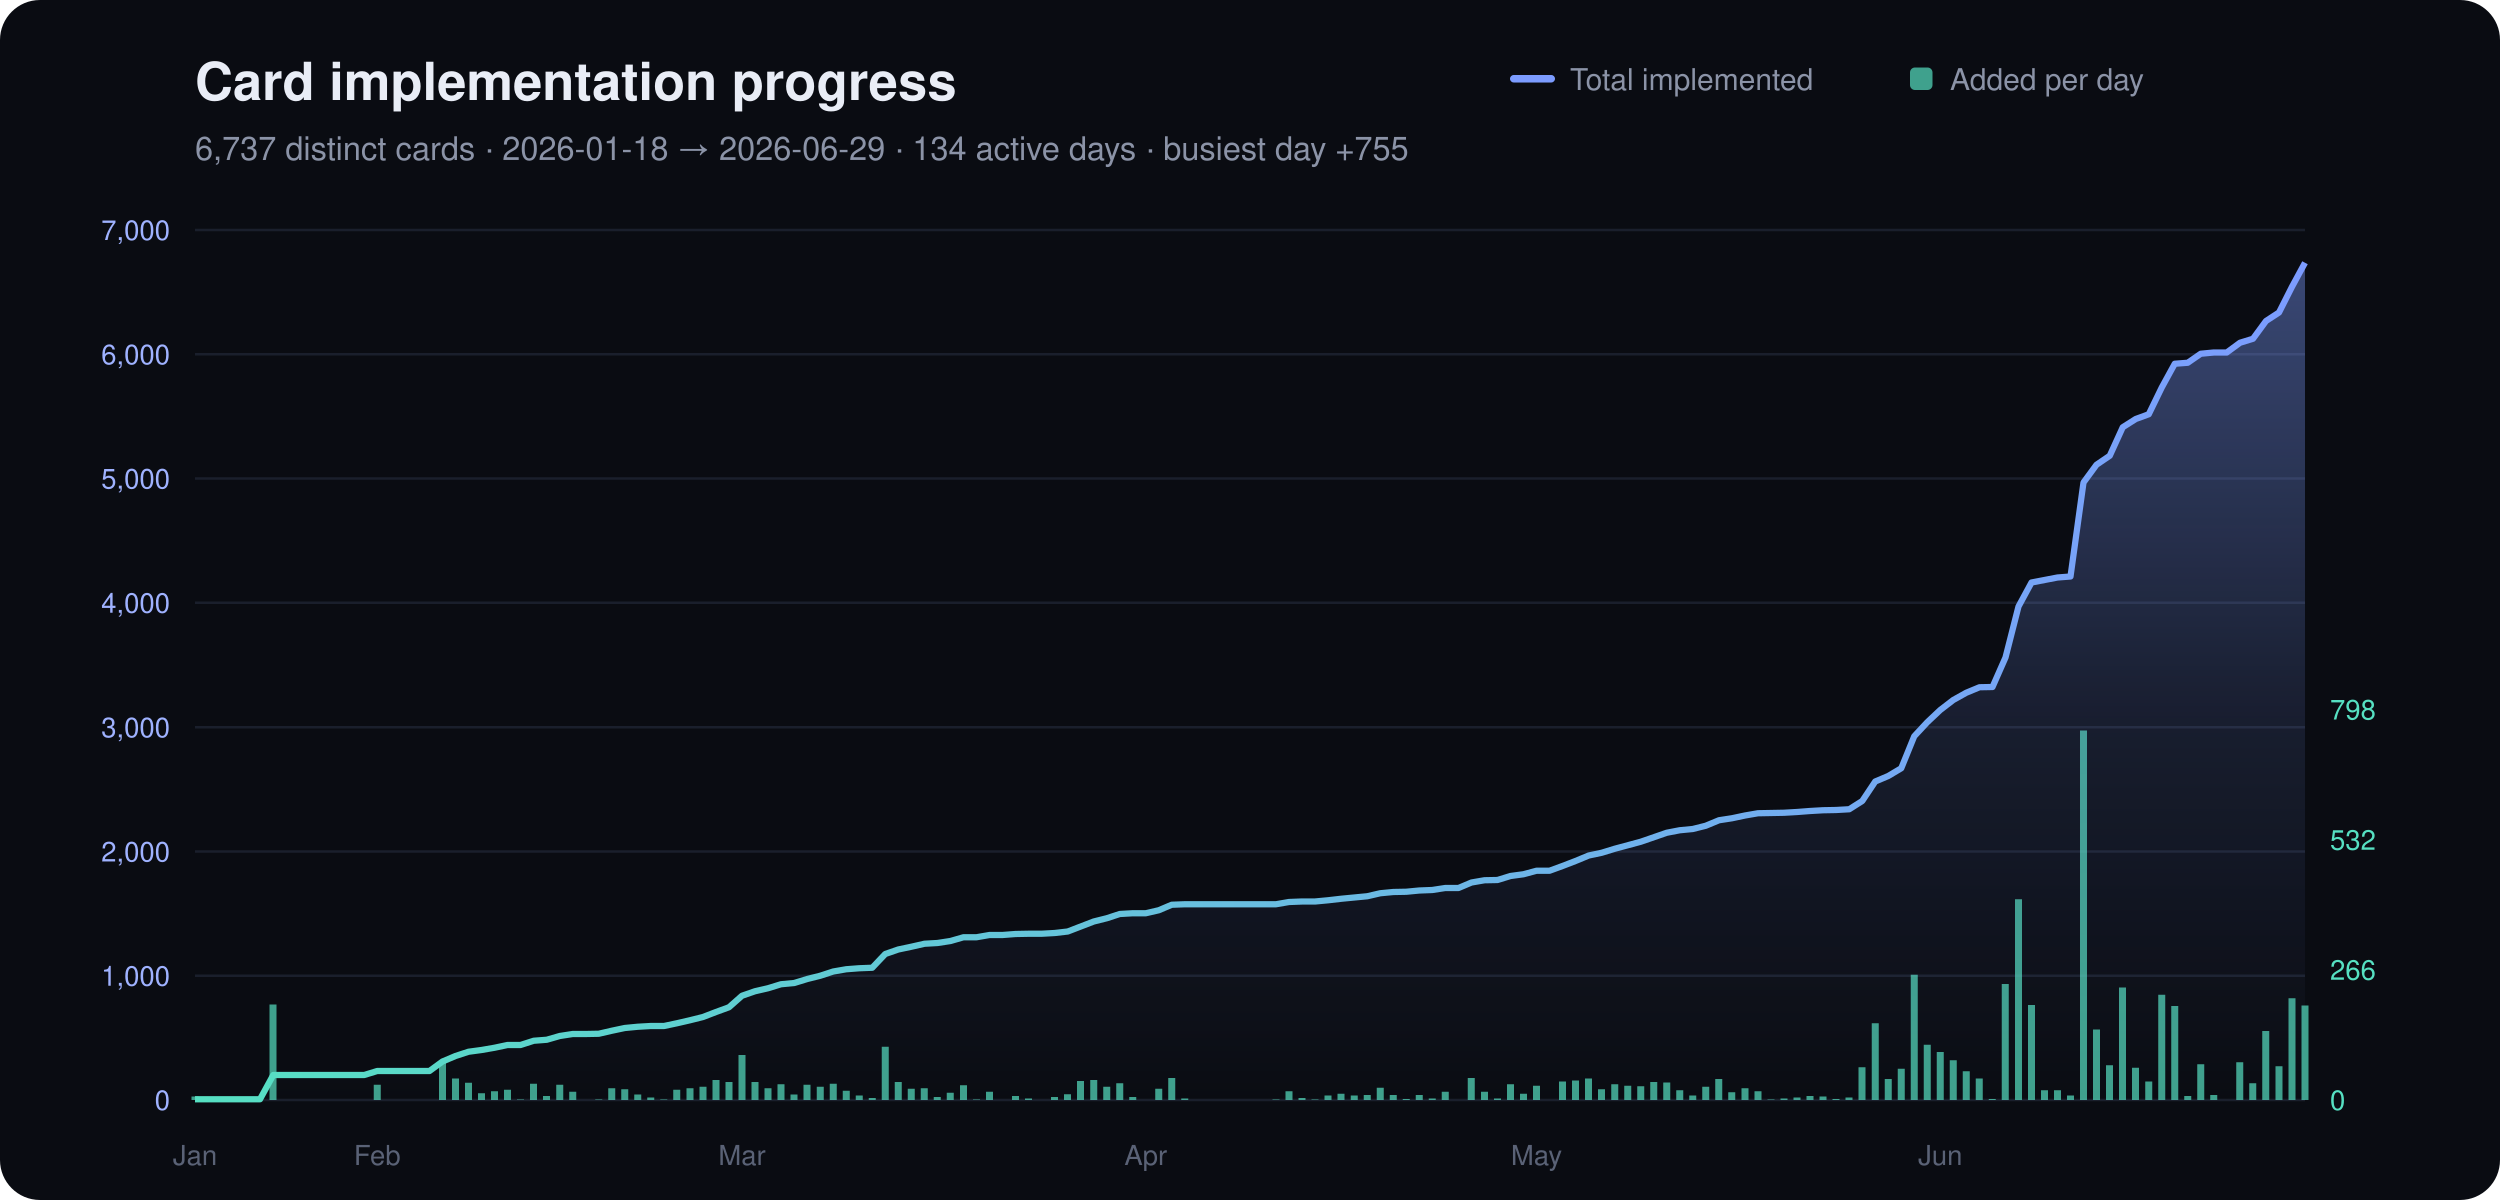
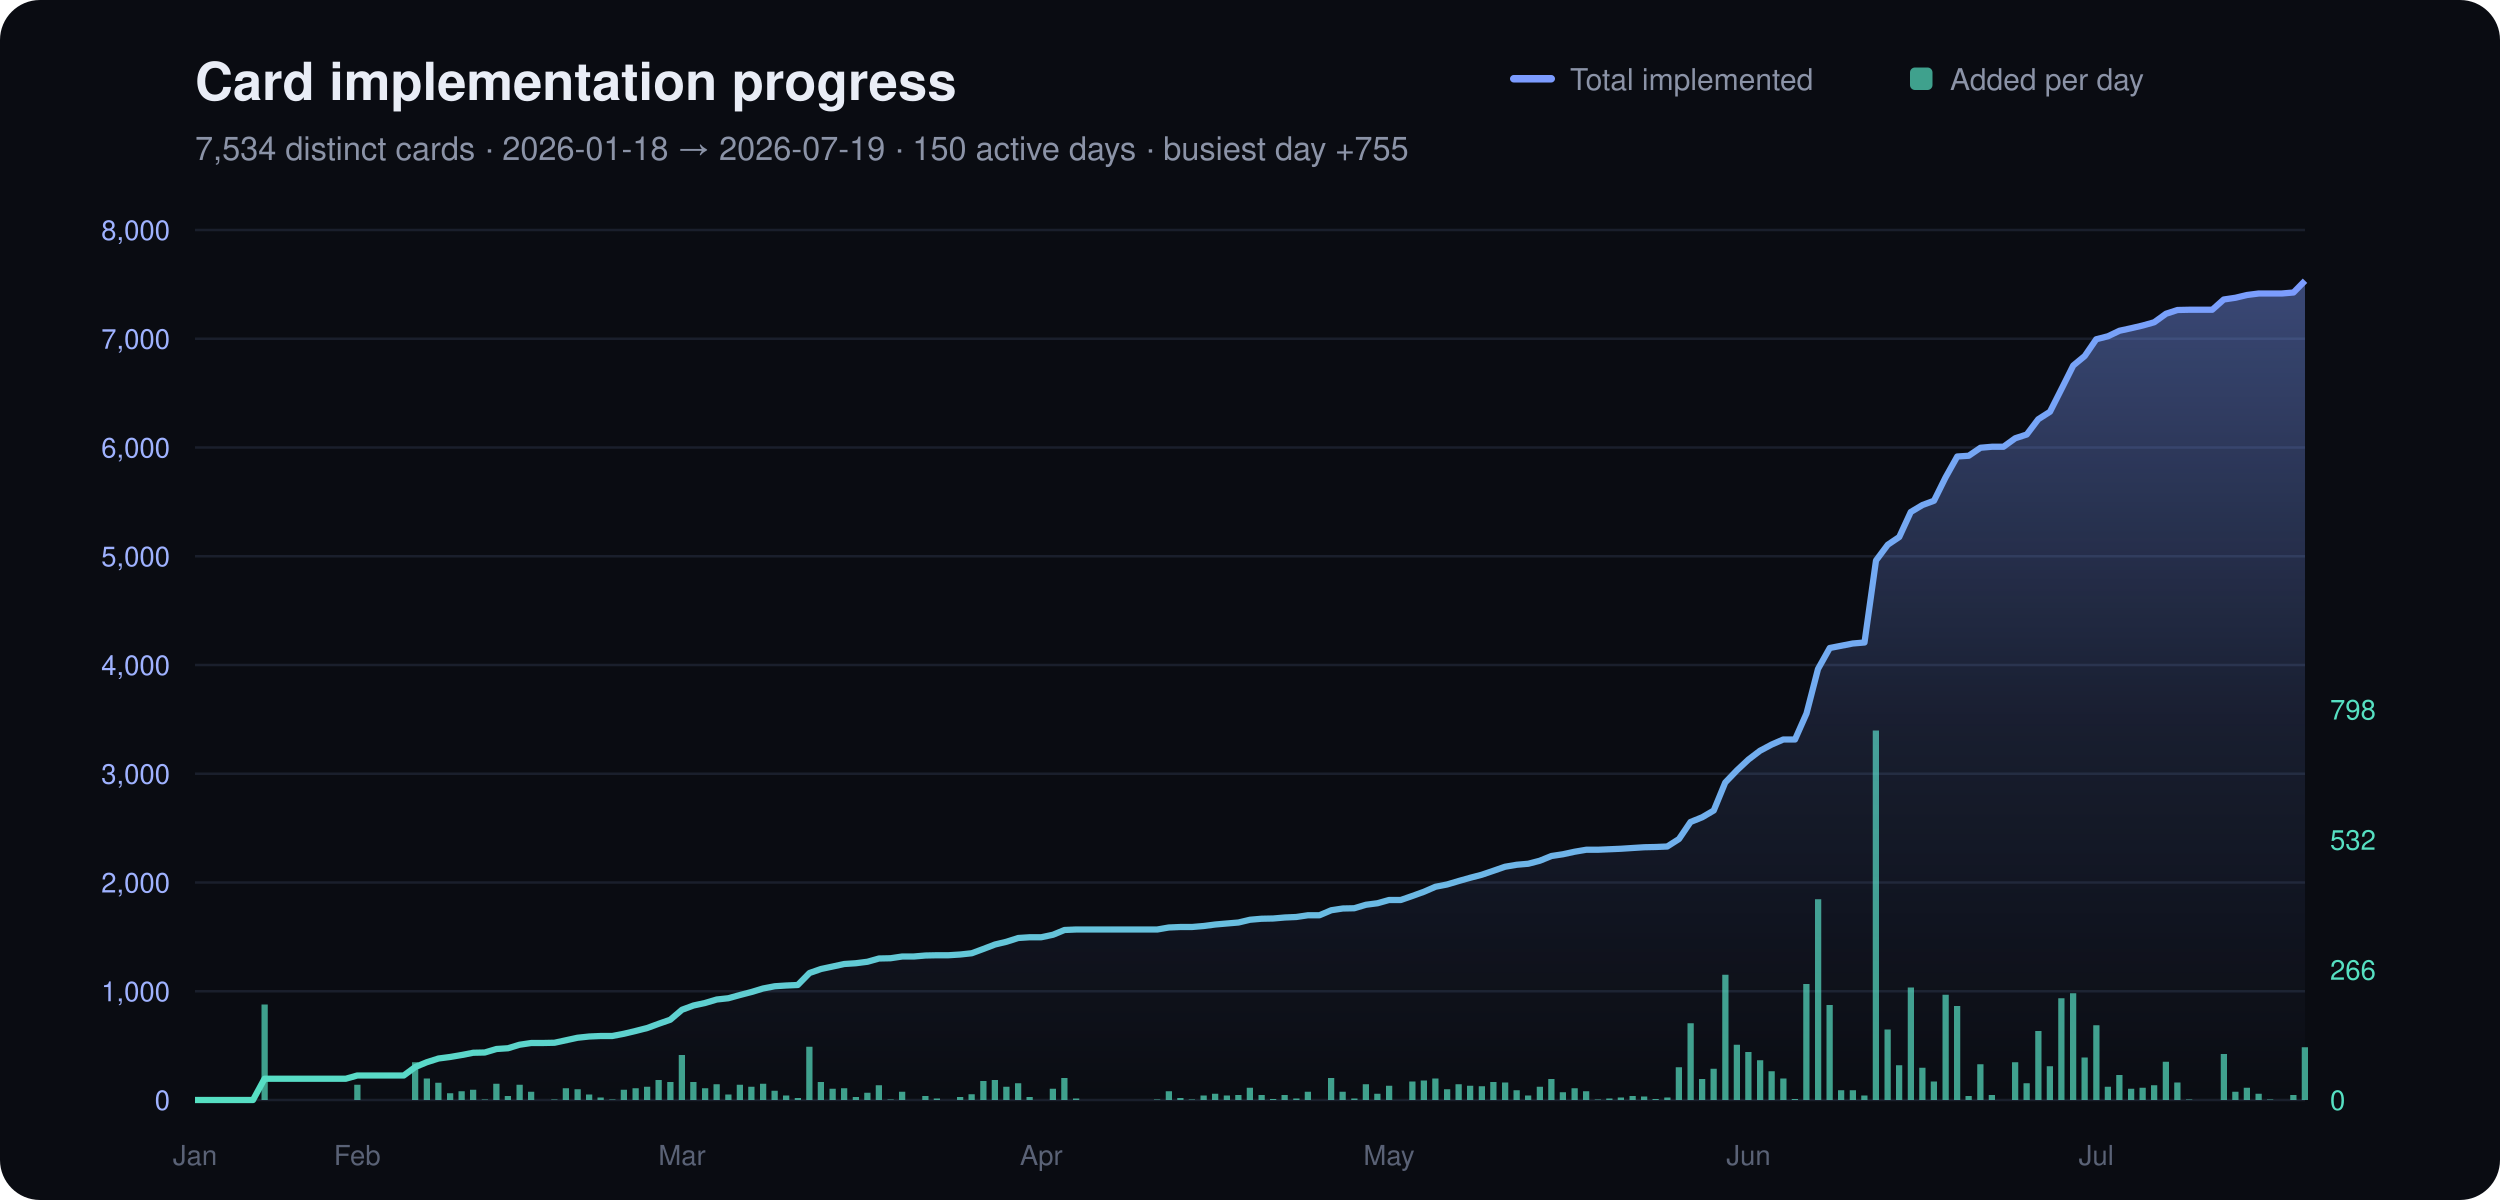
<svg xmlns="http://www.w3.org/2000/svg" viewBox="0 0 1000 480" font-family="-apple-system,Segoe UI,Helvetica,Arial,sans-serif">
  <defs>
    <linearGradient id="gA" x1="0" y1="0" x2="0" y2="1">
      <stop offset="0%" stop-color="#7c9cff" stop-opacity=".42" />
      <stop offset="55%" stop-color="#7c9cff" stop-opacity=".12" />
      <stop offset="100%" stop-color="#7c9cff" stop-opacity="0" />
    </linearGradient>
    <linearGradient id="gS" x1="0" y1="0" x2="1" y2="0">
      <stop offset="0%" stop-color="#56e0c2" />
      <stop offset="100%" stop-color="#7c9cff" />
    </linearGradient>
  </defs>
  <rect width="1000" height="480" rx="16" fill="#0a0c12" />
  <text x="78" y="40" fill="#e9edf6" font-size="21" font-weight="700">Card implementation progress</text>
-   <text x="78" y="64" fill="#8b93a7" font-size="13">6,737 distinct cards · 2026-01-18 → 2026-06-29 · 134 active days · busiest day +755</text>
+   <text x="78" y="64" fill="#8b93a7" font-size="13">7,534 distinct cards · 2026-01-18 → 2026-07-19 · 150 active days · busiest day +755</text>
  <rect x="604" y="30" width="18" height="3" rx="1.5" fill="#7c9cff" />
  <text x="628" y="36" fill="#8b93a7" font-size="12">Total implemented</text>
  <rect x="764" y="27" width="9" height="9" rx="2" fill="#56e0c2" opacity=".7" />
  <text x="780" y="36" fill="#8b93a7" font-size="12">Added per day</text>
  <line x1="78" y1="440.0" x2="922" y2="440.0" stroke="#1a1f2c" />
  <text x="68" y="444.0" fill="#9fb2ff" font-size="11" text-anchor="end">0</text>
-   <line x1="78" y1="390.3" x2="922" y2="390.3" stroke="#1a1f2c" />
-   <text x="68" y="394.3" fill="#9fb2ff" font-size="11" text-anchor="end">1,000</text>
-   <line x1="78" y1="340.6" x2="922" y2="340.6" stroke="#1a1f2c" />
-   <text x="68" y="344.6" fill="#9fb2ff" font-size="11" text-anchor="end">2,000</text>
-   <line x1="78" y1="290.9" x2="922" y2="290.9" stroke="#1a1f2c" />
-   <text x="68" y="294.9" fill="#9fb2ff" font-size="11" text-anchor="end">3,000</text>
-   <line x1="78" y1="241.1" x2="922" y2="241.1" stroke="#1a1f2c" />
-   <text x="68" y="245.1" fill="#9fb2ff" font-size="11" text-anchor="end">4,000</text>
-   <line x1="78" y1="191.4" x2="922" y2="191.4" stroke="#1a1f2c" />
-   <text x="68" y="195.4" fill="#9fb2ff" font-size="11" text-anchor="end">5,000</text>
-   <line x1="78" y1="141.7" x2="922" y2="141.7" stroke="#1a1f2c" />
-   <text x="68" y="145.7" fill="#9fb2ff" font-size="11" text-anchor="end">6,000</text>
+   <line x1="78" y1="396.5" x2="922" y2="396.5" stroke="#1a1f2c" />
+   <text x="68" y="400.5" fill="#9fb2ff" font-size="11" text-anchor="end">1,000</text>
+   <line x1="78" y1="353.0" x2="922" y2="353.0" stroke="#1a1f2c" />
+   <text x="68" y="357.0" fill="#9fb2ff" font-size="11" text-anchor="end">2,000</text>
+   <line x1="78" y1="309.5" x2="922" y2="309.5" stroke="#1a1f2c" />
+   <text x="68" y="313.5" fill="#9fb2ff" font-size="11" text-anchor="end">3,000</text>
+   <line x1="78" y1="266.0" x2="922" y2="266.0" stroke="#1a1f2c" />
+   <text x="68" y="270.0" fill="#9fb2ff" font-size="11" text-anchor="end">4,000</text>
+   <line x1="78" y1="222.5" x2="922" y2="222.5" stroke="#1a1f2c" />
+   <text x="68" y="226.5" fill="#9fb2ff" font-size="11" text-anchor="end">5,000</text>
+   <line x1="78" y1="179.0" x2="922" y2="179.0" stroke="#1a1f2c" />
+   <text x="68" y="183.0" fill="#9fb2ff" font-size="11" text-anchor="end">6,000</text>
+   <line x1="78" y1="135.5" x2="922" y2="135.5" stroke="#1a1f2c" />
+   <text x="68" y="139.5" fill="#9fb2ff" font-size="11" text-anchor="end">7,000</text>
  <line x1="78" y1="92.0" x2="922" y2="92.0" stroke="#1a1f2c" />
-   <text x="68" y="96.0" fill="#9fb2ff" font-size="11" text-anchor="end">7,000</text>
+   <text x="68" y="96.0" fill="#9fb2ff" font-size="11" text-anchor="end">8,000</text>
  <text x="932" y="444.0" fill="#56e0c2" font-size="11">0</text>
  <text x="932" y="391.9" fill="#56e0c2" font-size="11">266</text>
  <text x="932" y="339.9" fill="#56e0c2" font-size="11">532</text>
  <text x="932" y="287.8" fill="#56e0c2" font-size="11">798</text>
  <text x="78.0" y="466" fill="#5a6276" font-size="11" text-anchor="middle">Jan</text>
-   <text x="150.9" y="466" fill="#5a6276" font-size="11" text-anchor="middle">Feb</text>
-   <text x="296.8" y="466" fill="#5a6276" font-size="11" text-anchor="middle">Mar</text>
-   <text x="458.3" y="466" fill="#5a6276" font-size="11" text-anchor="middle">Apr</text>
-   <text x="614.6" y="466" fill="#5a6276" font-size="11" text-anchor="middle">May</text>
-   <text x="776.1" y="466" fill="#5a6276" font-size="11" text-anchor="middle">Jun</text>
-   <rect x="76.6" y="438.6" width="2.8" height="1.4" fill="#56e0c2" opacity=".7" />
-   <rect x="107.8" y="401.8" width="2.8" height="38.2" fill="#56e0c2" opacity=".7" />
-   <rect x="149.5" y="433.9" width="2.8" height="6.1" fill="#56e0c2" opacity=".7" />
-   <rect x="175.6" y="424.9" width="2.8" height="15.1" fill="#56e0c2" opacity=".7" />
-   <rect x="180.8" y="431.4" width="2.8" height="8.6" fill="#56e0c2" opacity=".7" />
-   <rect x="186.0" y="433.1" width="2.8" height="6.9" fill="#56e0c2" opacity=".7" />
-   <rect x="191.2" y="437.3" width="2.8" height="2.7" fill="#56e0c2" opacity=".7" />
-   <rect x="196.4" y="436.5" width="2.8" height="3.5" fill="#56e0c2" opacity=".7" />
-   <rect x="201.6" y="435.9" width="2.8" height="4.1" fill="#56e0c2" opacity=".7" />
-   <rect x="206.8" y="439.8" width="2.8" height="0.2" fill="#56e0c2" opacity=".7" />
-   <rect x="212.0" y="433.5" width="2.8" height="6.5" fill="#56e0c2" opacity=".7" />
-   <rect x="217.2" y="438.4" width="2.8" height="1.6" fill="#56e0c2" opacity=".7" />
-   <rect x="222.5" y="433.9" width="2.8" height="6.1" fill="#56e0c2" opacity=".7" />
-   <rect x="227.7" y="436.7" width="2.8" height="3.3" fill="#56e0c2" opacity=".7" />
-   <rect x="238.1" y="439.8" width="2.8" height="0.2" fill="#56e0c2" opacity=".7" />
-   <rect x="243.3" y="435.3" width="2.8" height="4.7" fill="#56e0c2" opacity=".7" />
-   <rect x="248.5" y="435.7" width="2.8" height="4.3" fill="#56e0c2" opacity=".7" />
-   <rect x="253.7" y="437.8" width="2.8" height="2.2" fill="#56e0c2" opacity=".7" />
-   <rect x="258.9" y="439.0" width="2.8" height="1.0" fill="#56e0c2" opacity=".7" />
-   <rect x="264.1" y="439.8" width="2.8" height="0.2" fill="#56e0c2" opacity=".7" />
-   <rect x="269.3" y="435.9" width="2.8" height="4.1" fill="#56e0c2" opacity=".7" />
-   <rect x="274.6" y="435.3" width="2.8" height="4.7" fill="#56e0c2" opacity=".7" />
-   <rect x="279.8" y="434.7" width="2.8" height="5.3" fill="#56e0c2" opacity=".7" />
-   <rect x="285.0" y="432.0" width="2.8" height="8.0" fill="#56e0c2" opacity=".7" />
-   <rect x="290.2" y="432.8" width="2.8" height="7.2" fill="#56e0c2" opacity=".7" />
-   <rect x="295.4" y="422.0" width="2.8" height="18.0" fill="#56e0c2" opacity=".7" />
-   <rect x="300.6" y="432.8" width="2.8" height="7.2" fill="#56e0c2" opacity=".7" />
-   <rect x="305.8" y="435.3" width="2.8" height="4.7" fill="#56e0c2" opacity=".7" />
-   <rect x="311.0" y="433.7" width="2.8" height="6.3" fill="#56e0c2" opacity=".7" />
-   <rect x="316.2" y="437.8" width="2.8" height="2.2" fill="#56e0c2" opacity=".7" />
-   <rect x="321.4" y="433.9" width="2.8" height="6.1" fill="#56e0c2" opacity=".7" />
-   <rect x="326.7" y="434.7" width="2.8" height="5.3" fill="#56e0c2" opacity=".7" />
-   <rect x="331.9" y="433.5" width="2.8" height="6.5" fill="#56e0c2" opacity=".7" />
-   <rect x="337.1" y="436.3" width="2.8" height="3.7" fill="#56e0c2" opacity=".7" />
-   <rect x="342.3" y="438.2" width="2.8" height="1.8" fill="#56e0c2" opacity=".7" />
-   <rect x="347.5" y="439.2" width="2.8" height="0.8" fill="#56e0c2" opacity=".7" />
-   <rect x="352.7" y="418.7" width="2.8" height="21.3" fill="#56e0c2" opacity=".7" />
-   <rect x="357.9" y="432.8" width="2.8" height="7.2" fill="#56e0c2" opacity=".7" />
-   <rect x="363.1" y="435.5" width="2.8" height="4.5" fill="#56e0c2" opacity=".7" />
-   <rect x="368.3" y="435.3" width="2.8" height="4.7" fill="#56e0c2" opacity=".7" />
-   <rect x="373.5" y="438.8" width="2.8" height="1.2" fill="#56e0c2" opacity=".7" />
-   <rect x="378.7" y="437.1" width="2.8" height="2.9" fill="#56e0c2" opacity=".7" />
-   <rect x="384.0" y="434.1" width="2.8" height="5.9" fill="#56e0c2" opacity=".7" />
-   <rect x="389.2" y="439.8" width="2.8" height="0.2" fill="#56e0c2" opacity=".7" />
-   <rect x="394.4" y="436.7" width="2.8" height="3.3" fill="#56e0c2" opacity=".7" />
-   <rect x="404.8" y="438.4" width="2.8" height="1.6" fill="#56e0c2" opacity=".7" />
-   <rect x="410.0" y="439.4" width="2.8" height="0.6" fill="#56e0c2" opacity=".7" />
-   <rect x="420.4" y="438.8" width="2.8" height="1.2" fill="#56e0c2" opacity=".7" />
-   <rect x="425.6" y="437.7" width="2.8" height="2.3" fill="#56e0c2" opacity=".7" />
-   <rect x="430.8" y="432.4" width="2.8" height="7.6" fill="#56e0c2" opacity=".7" />
-   <rect x="436.1" y="432.0" width="2.8" height="8.0" fill="#56e0c2" opacity=".7" />
-   <rect x="441.3" y="434.7" width="2.8" height="5.3" fill="#56e0c2" opacity=".7" />
-   <rect x="446.5" y="433.3" width="2.8" height="6.7" fill="#56e0c2" opacity=".7" />
-   <rect x="451.7" y="438.8" width="2.8" height="1.2" fill="#56e0c2" opacity=".7" />
-   <rect x="462.1" y="435.5" width="2.8" height="4.5" fill="#56e0c2" opacity=".7" />
-   <rect x="467.3" y="431.2" width="2.8" height="8.8" fill="#56e0c2" opacity=".7" />
-   <rect x="472.5" y="439.4" width="2.8" height="0.6" fill="#56e0c2" opacity=".7" />
-   <rect x="509.0" y="439.8" width="2.8" height="0.2" fill="#56e0c2" opacity=".7" />
-   <rect x="514.2" y="436.5" width="2.8" height="3.5" fill="#56e0c2" opacity=".7" />
-   <rect x="519.4" y="439.2" width="2.8" height="0.8" fill="#56e0c2" opacity=".7" />
-   <rect x="524.6" y="439.8" width="2.8" height="0.2" fill="#56e0c2" opacity=".7" />
-   <rect x="529.8" y="438.2" width="2.8" height="1.8" fill="#56e0c2" opacity=".7" />
-   <rect x="535.0" y="437.5" width="2.8" height="2.5" fill="#56e0c2" opacity=".7" />
-   <rect x="540.3" y="438.2" width="2.8" height="1.8" fill="#56e0c2" opacity=".7" />
-   <rect x="545.5" y="438.0" width="2.8" height="2.0" fill="#56e0c2" opacity=".7" />
-   <rect x="550.7" y="435.1" width="2.8" height="4.9" fill="#56e0c2" opacity=".7" />
-   <rect x="555.9" y="438.0" width="2.8" height="2.0" fill="#56e0c2" opacity=".7" />
-   <rect x="561.1" y="439.6" width="2.8" height="0.4" fill="#56e0c2" opacity=".7" />
-   <rect x="566.3" y="438.0" width="2.8" height="2.0" fill="#56e0c2" opacity=".7" />
-   <rect x="571.5" y="439.4" width="2.8" height="0.6" fill="#56e0c2" opacity=".7" />
-   <rect x="576.7" y="436.7" width="2.8" height="3.3" fill="#56e0c2" opacity=".7" />
-   <rect x="587.1" y="431.2" width="2.8" height="8.8" fill="#56e0c2" opacity=".7" />
-   <rect x="592.4" y="436.7" width="2.8" height="3.3" fill="#56e0c2" opacity=".7" />
-   <rect x="597.6" y="439.4" width="2.8" height="0.6" fill="#56e0c2" opacity=".7" />
-   <rect x="602.8" y="433.7" width="2.8" height="6.3" fill="#56e0c2" opacity=".7" />
-   <rect x="608.0" y="437.5" width="2.8" height="2.5" fill="#56e0c2" opacity=".7" />
-   <rect x="613.2" y="434.3" width="2.8" height="5.7" fill="#56e0c2" opacity=".7" />
-   <rect x="623.6" y="432.6" width="2.8" height="7.4" fill="#56e0c2" opacity=".7" />
-   <rect x="628.8" y="432.2" width="2.8" height="7.8" fill="#56e0c2" opacity=".7" />
-   <rect x="634.0" y="431.4" width="2.8" height="8.6" fill="#56e0c2" opacity=".7" />
-   <rect x="639.2" y="435.7" width="2.8" height="4.3" fill="#56e0c2" opacity=".7" />
-   <rect x="644.5" y="433.7" width="2.8" height="6.3" fill="#56e0c2" opacity=".7" />
-   <rect x="649.7" y="434.3" width="2.8" height="5.7" fill="#56e0c2" opacity=".7" />
-   <rect x="654.9" y="434.5" width="2.8" height="5.5" fill="#56e0c2" opacity=".7" />
-   <rect x="660.1" y="432.8" width="2.8" height="7.2" fill="#56e0c2" opacity=".7" />
-   <rect x="665.3" y="433.0" width="2.8" height="7.0" fill="#56e0c2" opacity=".7" />
-   <rect x="670.5" y="436.1" width="2.8" height="3.9" fill="#56e0c2" opacity=".7" />
-   <rect x="675.7" y="438.2" width="2.8" height="1.8" fill="#56e0c2" opacity=".7" />
-   <rect x="680.9" y="434.7" width="2.8" height="5.3" fill="#56e0c2" opacity=".7" />
-   <rect x="686.1" y="431.6" width="2.8" height="8.4" fill="#56e0c2" opacity=".7" />
-   <rect x="691.3" y="436.9" width="2.8" height="3.1" fill="#56e0c2" opacity=".7" />
-   <rect x="696.6" y="435.3" width="2.8" height="4.7" fill="#56e0c2" opacity=".7" />
-   <rect x="701.8" y="436.5" width="2.8" height="3.5" fill="#56e0c2" opacity=".7" />
-   <rect x="707.0" y="439.8" width="2.8" height="0.2" fill="#56e0c2" opacity=".7" />
-   <rect x="712.2" y="439.4" width="2.8" height="0.6" fill="#56e0c2" opacity=".7" />
-   <rect x="717.4" y="439.0" width="2.8" height="1.0" fill="#56e0c2" opacity=".7" />
-   <rect x="722.6" y="438.4" width="2.8" height="1.6" fill="#56e0c2" opacity=".7" />
-   <rect x="727.8" y="438.6" width="2.8" height="1.4" fill="#56e0c2" opacity=".7" />
-   <rect x="733.0" y="439.6" width="2.8" height="0.4" fill="#56e0c2" opacity=".7" />
-   <rect x="738.2" y="439.0" width="2.8" height="1.0" fill="#56e0c2" opacity=".7" />
-   <rect x="743.4" y="426.9" width="2.8" height="13.1" fill="#56e0c2" opacity=".7" />
-   <rect x="748.7" y="409.3" width="2.8" height="30.7" fill="#56e0c2" opacity=".7" />
-   <rect x="753.9" y="431.6" width="2.8" height="8.4" fill="#56e0c2" opacity=".7" />
-   <rect x="759.1" y="427.5" width="2.8" height="12.5" fill="#56e0c2" opacity=".7" />
-   <rect x="764.3" y="389.9" width="2.8" height="50.1" fill="#56e0c2" opacity=".7" />
-   <rect x="769.5" y="417.9" width="2.8" height="22.1" fill="#56e0c2" opacity=".7" />
-   <rect x="774.7" y="420.8" width="2.8" height="19.2" fill="#56e0c2" opacity=".7" />
-   <rect x="779.9" y="424.1" width="2.8" height="15.9" fill="#56e0c2" opacity=".7" />
-   <rect x="785.1" y="428.5" width="2.8" height="11.5" fill="#56e0c2" opacity=".7" />
-   <rect x="790.3" y="431.4" width="2.8" height="8.6" fill="#56e0c2" opacity=".7" />
-   <rect x="795.5" y="439.6" width="2.8" height="0.4" fill="#56e0c2" opacity=".7" />
-   <rect x="800.7" y="393.6" width="2.8" height="46.4" fill="#56e0c2" opacity=".7" />
-   <rect x="806.0" y="359.7" width="2.8" height="80.3" fill="#56e0c2" opacity=".7" />
-   <rect x="811.2" y="402.0" width="2.8" height="38.0" fill="#56e0c2" opacity=".7" />
-   <rect x="816.4" y="436.1" width="2.8" height="3.9" fill="#56e0c2" opacity=".7" />
-   <rect x="821.6" y="436.1" width="2.8" height="3.9" fill="#56e0c2" opacity=".7" />
-   <rect x="826.8" y="438.2" width="2.8" height="1.8" fill="#56e0c2" opacity=".7" />
-   <rect x="832.0" y="292.2" width="2.8" height="147.8" fill="#56e0c2" opacity=".7" />
-   <rect x="837.2" y="411.8" width="2.8" height="28.2" fill="#56e0c2" opacity=".7" />
-   <rect x="842.4" y="426.1" width="2.8" height="13.9" fill="#56e0c2" opacity=".7" />
-   <rect x="847.6" y="395.0" width="2.8" height="45.0" fill="#56e0c2" opacity=".7" />
-   <rect x="852.8" y="427.1" width="2.8" height="12.9" fill="#56e0c2" opacity=".7" />
-   <rect x="858.1" y="432.6" width="2.8" height="7.4" fill="#56e0c2" opacity=".7" />
-   <rect x="863.3" y="397.9" width="2.8" height="42.1" fill="#56e0c2" opacity=".7" />
-   <rect x="868.5" y="402.4" width="2.8" height="37.6" fill="#56e0c2" opacity=".7" />
-   <rect x="873.7" y="438.4" width="2.8" height="1.6" fill="#56e0c2" opacity=".7" />
-   <rect x="878.9" y="425.7" width="2.8" height="14.3" fill="#56e0c2" opacity=".7" />
-   <rect x="884.1" y="438.0" width="2.8" height="2.0" fill="#56e0c2" opacity=".7" />
-   <rect x="894.5" y="424.9" width="2.8" height="15.1" fill="#56e0c2" opacity=".7" />
-   <rect x="899.7" y="433.3" width="2.8" height="6.7" fill="#56e0c2" opacity=".7" />
-   <rect x="904.9" y="412.4" width="2.8" height="27.6" fill="#56e0c2" opacity=".7" />
-   <rect x="910.2" y="426.5" width="2.8" height="13.5" fill="#56e0c2" opacity=".7" />
-   <rect x="915.4" y="399.3" width="2.8" height="40.7" fill="#56e0c2" opacity=".7" />
-   <rect x="920.6" y="402.2" width="2.8" height="37.8" fill="#56e0c2" opacity=".7" />
-   <path d="M 78.0 440.0 L 78.0 439.7 L 83.2 439.7 L 88.4 439.7 L 93.6 439.7 L 98.8 439.7 L 104.0 439.7 L 109.3 430.0 L 114.5 430.0 L 119.7 430.0 L 124.9 430.0 L 130.1 430.0 L 135.3 430.0 L 140.5 430.0 L 145.7 430.0 L 150.9 428.4 L 156.1 428.4 L 161.4 428.4 L 166.6 428.4 L 171.8 428.4 L 177.0 424.6 L 182.2 422.4 L 187.4 420.7 L 192.6 420.0 L 197.8 419.1 L 203.0 418.0 L 208.2 418.0 L 213.5 416.3 L 218.7 415.9 L 223.9 414.4 L 229.1 413.6 L 234.3 413.6 L 239.5 413.5 L 244.7 412.3 L 249.9 411.2 L 255.1 410.7 L 260.3 410.4 L 265.6 410.4 L 270.8 409.3 L 276.0 408.1 L 281.2 406.8 L 286.4 404.8 L 291.6 402.9 L 296.8 398.3 L 302.0 396.5 L 307.2 395.3 L 312.4 393.7 L 317.7 393.2 L 322.9 391.6 L 328.1 390.3 L 333.3 388.6 L 338.5 387.7 L 343.7 387.3 L 348.9 387.1 L 354.1 381.6 L 359.3 379.8 L 364.5 378.7 L 369.8 377.5 L 375.0 377.2 L 380.2 376.4 L 385.4 374.9 L 390.6 374.9 L 395.8 374.0 L 401.0 374.0 L 406.2 373.6 L 411.4 373.5 L 416.6 373.5 L 421.9 373.2 L 427.1 372.6 L 432.3 370.6 L 437.5 368.6 L 442.7 367.3 L 447.9 365.6 L 453.1 365.3 L 458.3 365.3 L 463.5 364.1 L 468.7 361.9 L 474.0 361.7 L 479.2 361.7 L 484.4 361.7 L 489.6 361.7 L 494.8 361.7 L 500.0 361.7 L 505.2 361.7 L 510.4 361.7 L 515.6 360.8 L 520.8 360.6 L 526.0 360.6 L 531.3 360.1 L 536.5 359.5 L 541.7 359.0 L 546.9 358.5 L 552.1 357.3 L 557.3 356.8 L 562.5 356.7 L 567.7 356.2 L 572.9 356.0 L 578.1 355.2 L 583.4 355.2 L 588.6 353.0 L 593.8 352.1 L 599.0 352.0 L 604.2 350.4 L 609.4 349.7 L 614.6 348.3 L 619.8 348.3 L 625.0 346.4 L 630.2 344.4 L 635.5 342.2 L 640.7 341.1 L 645.9 339.5 L 651.1 338.1 L 656.3 336.7 L 661.5 334.9 L 666.7 333.1 L 671.9 332.1 L 677.1 331.6 L 682.3 330.3 L 687.6 328.1 L 692.8 327.3 L 698.0 326.2 L 703.2 325.3 L 708.4 325.2 L 713.6 325.1 L 718.8 324.8 L 724.0 324.4 L 729.2 324.1 L 734.4 324.0 L 739.7 323.7 L 744.9 320.4 L 750.1 312.6 L 755.3 310.4 L 760.5 307.3 L 765.7 294.5 L 770.9 288.9 L 776.1 284.0 L 781.3 280.0 L 786.5 277.1 L 791.8 274.9 L 797.0 274.8 L 802.2 263.0 L 807.4 242.6 L 812.6 233.0 L 817.8 232.0 L 823.0 231.0 L 828.2 230.6 L 833.4 193.0 L 838.6 185.9 L 843.9 182.3 L 849.1 170.9 L 854.3 167.6 L 859.5 165.7 L 864.7 155.0 L 869.9 145.5 L 875.1 145.1 L 880.3 141.5 L 885.5 141.0 L 890.7 141.0 L 896.0 137.1 L 901.2 135.5 L 906.4 128.4 L 911.6 125.0 L 916.8 114.7 L 922.0 105.1 L 922.0 440.0 Z" fill="url(#gA)" />
-   <path d="M 78.0 439.7 L 83.2 439.7 L 88.4 439.7 L 93.6 439.7 L 98.8 439.7 L 104.0 439.7 L 109.3 430.0 L 114.5 430.0 L 119.7 430.0 L 124.9 430.0 L 130.1 430.0 L 135.3 430.0 L 140.5 430.0 L 145.7 430.0 L 150.9 428.4 L 156.1 428.4 L 161.4 428.4 L 166.6 428.4 L 171.8 428.4 L 177.0 424.6 L 182.2 422.4 L 187.4 420.7 L 192.6 420.0 L 197.8 419.1 L 203.0 418.0 L 208.2 418.0 L 213.5 416.3 L 218.7 415.9 L 223.9 414.4 L 229.1 413.6 L 234.3 413.6 L 239.5 413.5 L 244.7 412.3 L 249.9 411.2 L 255.1 410.7 L 260.3 410.4 L 265.6 410.4 L 270.8 409.3 L 276.0 408.1 L 281.2 406.8 L 286.4 404.8 L 291.6 402.9 L 296.8 398.3 L 302.0 396.5 L 307.2 395.3 L 312.4 393.7 L 317.7 393.2 L 322.9 391.6 L 328.1 390.3 L 333.3 388.6 L 338.5 387.7 L 343.7 387.3 L 348.9 387.1 L 354.1 381.6 L 359.3 379.8 L 364.5 378.7 L 369.8 377.5 L 375.0 377.2 L 380.2 376.4 L 385.4 374.9 L 390.6 374.9 L 395.8 374.0 L 401.0 374.0 L 406.2 373.6 L 411.4 373.5 L 416.6 373.5 L 421.9 373.2 L 427.1 372.6 L 432.3 370.6 L 437.5 368.6 L 442.7 367.3 L 447.9 365.6 L 453.1 365.3 L 458.3 365.3 L 463.5 364.1 L 468.7 361.9 L 474.0 361.7 L 479.2 361.7 L 484.4 361.7 L 489.6 361.7 L 494.8 361.7 L 500.0 361.7 L 505.2 361.7 L 510.4 361.7 L 515.6 360.8 L 520.8 360.6 L 526.0 360.6 L 531.3 360.1 L 536.5 359.5 L 541.7 359.0 L 546.9 358.5 L 552.1 357.3 L 557.3 356.8 L 562.5 356.7 L 567.7 356.2 L 572.9 356.0 L 578.1 355.2 L 583.4 355.2 L 588.6 353.0 L 593.8 352.1 L 599.0 352.0 L 604.2 350.4 L 609.4 349.7 L 614.6 348.3 L 619.8 348.3 L 625.0 346.4 L 630.2 344.4 L 635.5 342.2 L 640.7 341.1 L 645.9 339.5 L 651.1 338.1 L 656.3 336.7 L 661.5 334.9 L 666.7 333.1 L 671.9 332.1 L 677.1 331.6 L 682.3 330.3 L 687.6 328.1 L 692.8 327.3 L 698.0 326.2 L 703.2 325.3 L 708.4 325.2 L 713.6 325.1 L 718.8 324.8 L 724.0 324.4 L 729.2 324.1 L 734.4 324.0 L 739.7 323.7 L 744.9 320.4 L 750.1 312.6 L 755.3 310.4 L 760.5 307.3 L 765.7 294.5 L 770.9 288.9 L 776.1 284.0 L 781.3 280.0 L 786.5 277.1 L 791.8 274.9 L 797.0 274.8 L 802.2 263.0 L 807.4 242.6 L 812.6 233.0 L 817.8 232.0 L 823.0 231.0 L 828.2 230.6 L 833.4 193.0 L 838.6 185.9 L 843.9 182.3 L 849.1 170.9 L 854.3 167.6 L 859.5 165.7 L 864.7 155.0 L 869.9 145.5 L 875.1 145.1 L 880.3 141.5 L 885.5 141.0 L 890.7 141.0 L 896.0 137.1 L 901.2 135.5 L 906.4 128.4 L 911.6 125.0 L 916.8 114.7 L 922.0 105.1" fill="none" stroke="url(#gS)" stroke-width="2.5" stroke-linejoin="round" />
+   <text x="142.9" y="466" fill="#5a6276" font-size="11" text-anchor="middle">Feb</text>
+   <text x="272.8" y="466" fill="#5a6276" font-size="11" text-anchor="middle">Mar</text>
+   <text x="416.5" y="466" fill="#5a6276" font-size="11" text-anchor="middle">Apr</text>
+   <text x="555.6" y="466" fill="#5a6276" font-size="11" text-anchor="middle">May</text>
+   <text x="699.4" y="466" fill="#5a6276" font-size="11" text-anchor="middle">Jun</text>
+   <text x="838.5" y="466" fill="#5a6276" font-size="11" text-anchor="middle">Jul</text>
+   <rect x="104.6" y="401.8" width="2.5" height="38.2" fill="#56e0c2" opacity=".7" />
+   <rect x="141.7" y="433.9" width="2.5" height="6.1" fill="#56e0c2" opacity=".7" />
+   <rect x="164.8" y="424.9" width="2.5" height="15.1" fill="#56e0c2" opacity=".7" />
+   <rect x="169.5" y="431.4" width="2.5" height="8.6" fill="#56e0c2" opacity=".7" />
+   <rect x="174.1" y="433.1" width="2.5" height="6.9" fill="#56e0c2" opacity=".7" />
+   <rect x="178.8" y="437.3" width="2.5" height="2.7" fill="#56e0c2" opacity=".7" />
+   <rect x="183.4" y="436.5" width="2.5" height="3.5" fill="#56e0c2" opacity=".7" />
+   <rect x="188.0" y="435.9" width="2.5" height="4.1" fill="#56e0c2" opacity=".7" />
+   <rect x="192.7" y="439.8" width="2.5" height="0.2" fill="#56e0c2" opacity=".7" />
+   <rect x="197.3" y="433.5" width="2.5" height="6.5" fill="#56e0c2" opacity=".7" />
+   <rect x="201.9" y="438.4" width="2.5" height="1.6" fill="#56e0c2" opacity=".7" />
+   <rect x="206.6" y="433.9" width="2.5" height="6.1" fill="#56e0c2" opacity=".7" />
+   <rect x="211.2" y="436.7" width="2.5" height="3.3" fill="#56e0c2" opacity=".7" />
+   <rect x="220.5" y="439.8" width="2.5" height="0.2" fill="#56e0c2" opacity=".7" />
+   <rect x="225.1" y="435.3" width="2.5" height="4.7" fill="#56e0c2" opacity=".7" />
+   <rect x="229.8" y="435.7" width="2.5" height="4.3" fill="#56e0c2" opacity=".7" />
+   <rect x="234.4" y="437.8" width="2.5" height="2.2" fill="#56e0c2" opacity=".7" />
+   <rect x="239.0" y="439.0" width="2.5" height="1.0" fill="#56e0c2" opacity=".7" />
+   <rect x="243.7" y="439.8" width="2.5" height="0.2" fill="#56e0c2" opacity=".7" />
+   <rect x="248.3" y="435.9" width="2.5" height="4.1" fill="#56e0c2" opacity=".7" />
+   <rect x="253.0" y="435.3" width="2.5" height="4.7" fill="#56e0c2" opacity=".7" />
+   <rect x="257.6" y="434.7" width="2.5" height="5.3" fill="#56e0c2" opacity=".7" />
+   <rect x="262.2" y="432.0" width="2.5" height="8.0" fill="#56e0c2" opacity=".7" />
+   <rect x="266.9" y="432.8" width="2.5" height="7.2" fill="#56e0c2" opacity=".7" />
+   <rect x="271.5" y="422.0" width="2.5" height="18.0" fill="#56e0c2" opacity=".7" />
+   <rect x="276.1" y="432.8" width="2.5" height="7.2" fill="#56e0c2" opacity=".7" />
+   <rect x="280.8" y="435.3" width="2.5" height="4.7" fill="#56e0c2" opacity=".7" />
+   <rect x="285.4" y="433.7" width="2.5" height="6.3" fill="#56e0c2" opacity=".7" />
+   <rect x="290.1" y="437.8" width="2.5" height="2.2" fill="#56e0c2" opacity=".7" />
+   <rect x="294.7" y="433.9" width="2.5" height="6.1" fill="#56e0c2" opacity=".7" />
+   <rect x="299.3" y="434.7" width="2.5" height="5.3" fill="#56e0c2" opacity=".7" />
+   <rect x="304.0" y="433.5" width="2.5" height="6.5" fill="#56e0c2" opacity=".7" />
+   <rect x="308.6" y="436.3" width="2.5" height="3.7" fill="#56e0c2" opacity=".7" />
+   <rect x="313.2" y="438.2" width="2.5" height="1.8" fill="#56e0c2" opacity=".7" />
+   <rect x="317.9" y="439.2" width="2.5" height="0.8" fill="#56e0c2" opacity=".7" />
+   <rect x="322.5" y="418.7" width="2.5" height="21.3" fill="#56e0c2" opacity=".7" />
+   <rect x="327.1" y="432.8" width="2.5" height="7.2" fill="#56e0c2" opacity=".7" />
+   <rect x="331.8" y="435.5" width="2.5" height="4.5" fill="#56e0c2" opacity=".7" />
+   <rect x="336.4" y="435.3" width="2.5" height="4.7" fill="#56e0c2" opacity=".7" />
+   <rect x="341.1" y="438.8" width="2.5" height="1.2" fill="#56e0c2" opacity=".7" />
+   <rect x="345.7" y="437.1" width="2.5" height="2.9" fill="#56e0c2" opacity=".7" />
+   <rect x="350.3" y="434.1" width="2.5" height="5.9" fill="#56e0c2" opacity=".7" />
+   <rect x="355.0" y="439.8" width="2.5" height="0.2" fill="#56e0c2" opacity=".7" />
+   <rect x="359.6" y="436.7" width="2.5" height="3.3" fill="#56e0c2" opacity=".7" />
+   <rect x="368.9" y="438.4" width="2.5" height="1.6" fill="#56e0c2" opacity=".7" />
+   <rect x="373.5" y="439.4" width="2.5" height="0.6" fill="#56e0c2" opacity=".7" />
+   <rect x="382.8" y="438.8" width="2.5" height="1.2" fill="#56e0c2" opacity=".7" />
+   <rect x="387.4" y="437.7" width="2.5" height="2.3" fill="#56e0c2" opacity=".7" />
+   <rect x="392.1" y="432.4" width="2.5" height="7.6" fill="#56e0c2" opacity=".7" />
+   <rect x="396.7" y="432.0" width="2.5" height="8.0" fill="#56e0c2" opacity=".7" />
+   <rect x="401.3" y="434.7" width="2.5" height="5.3" fill="#56e0c2" opacity=".7" />
+   <rect x="406.0" y="433.3" width="2.5" height="6.7" fill="#56e0c2" opacity=".7" />
+   <rect x="410.6" y="438.8" width="2.5" height="1.2" fill="#56e0c2" opacity=".7" />
+   <rect x="419.9" y="435.5" width="2.5" height="4.5" fill="#56e0c2" opacity=".7" />
+   <rect x="424.5" y="431.2" width="2.5" height="8.8" fill="#56e0c2" opacity=".7" />
+   <rect x="429.2" y="439.4" width="2.5" height="0.6" fill="#56e0c2" opacity=".7" />
+   <rect x="461.6" y="439.8" width="2.5" height="0.2" fill="#56e0c2" opacity=".7" />
+   <rect x="466.3" y="436.5" width="2.5" height="3.5" fill="#56e0c2" opacity=".7" />
+   <rect x="470.9" y="439.2" width="2.5" height="0.8" fill="#56e0c2" opacity=".7" />
+   <rect x="475.5" y="439.8" width="2.5" height="0.2" fill="#56e0c2" opacity=".7" />
+   <rect x="480.2" y="438.2" width="2.5" height="1.8" fill="#56e0c2" opacity=".7" />
+   <rect x="484.8" y="437.5" width="2.5" height="2.5" fill="#56e0c2" opacity=".7" />
+   <rect x="489.5" y="438.2" width="2.5" height="1.8" fill="#56e0c2" opacity=".7" />
+   <rect x="494.1" y="438.0" width="2.5" height="2.0" fill="#56e0c2" opacity=".7" />
+   <rect x="498.7" y="435.1" width="2.5" height="4.9" fill="#56e0c2" opacity=".7" />
+   <rect x="503.4" y="438.0" width="2.5" height="2.0" fill="#56e0c2" opacity=".7" />
+   <rect x="508.0" y="439.6" width="2.5" height="0.4" fill="#56e0c2" opacity=".7" />
+   <rect x="512.6" y="438.0" width="2.5" height="2.0" fill="#56e0c2" opacity=".7" />
+   <rect x="517.3" y="439.4" width="2.5" height="0.6" fill="#56e0c2" opacity=".7" />
+   <rect x="521.9" y="436.7" width="2.5" height="3.3" fill="#56e0c2" opacity=".7" />
+   <rect x="531.2" y="431.2" width="2.5" height="8.8" fill="#56e0c2" opacity=".7" />
+   <rect x="535.8" y="436.7" width="2.5" height="3.3" fill="#56e0c2" opacity=".7" />
+   <rect x="540.5" y="439.4" width="2.5" height="0.6" fill="#56e0c2" opacity=".7" />
+   <rect x="545.1" y="433.7" width="2.5" height="6.3" fill="#56e0c2" opacity=".7" />
+   <rect x="549.7" y="437.5" width="2.5" height="2.5" fill="#56e0c2" opacity=".7" />
+   <rect x="554.4" y="434.3" width="2.5" height="5.7" fill="#56e0c2" opacity=".7" />
+   <rect x="563.7" y="432.6" width="2.5" height="7.4" fill="#56e0c2" opacity=".7" />
+   <rect x="568.3" y="432.2" width="2.5" height="7.8" fill="#56e0c2" opacity=".7" />
+   <rect x="572.9" y="431.4" width="2.5" height="8.6" fill="#56e0c2" opacity=".7" />
+   <rect x="577.6" y="435.7" width="2.5" height="4.3" fill="#56e0c2" opacity=".7" />
+   <rect x="582.2" y="433.7" width="2.5" height="6.3" fill="#56e0c2" opacity=".7" />
+   <rect x="586.8" y="434.3" width="2.5" height="5.7" fill="#56e0c2" opacity=".7" />
+   <rect x="591.5" y="434.5" width="2.5" height="5.5" fill="#56e0c2" opacity=".7" />
+   <rect x="596.1" y="432.8" width="2.5" height="7.2" fill="#56e0c2" opacity=".7" />
+   <rect x="600.8" y="433.0" width="2.5" height="7.0" fill="#56e0c2" opacity=".7" />
+   <rect x="605.4" y="436.1" width="2.5" height="3.9" fill="#56e0c2" opacity=".7" />
+   <rect x="610.0" y="438.2" width="2.5" height="1.8" fill="#56e0c2" opacity=".7" />
+   <rect x="614.7" y="434.7" width="2.5" height="5.3" fill="#56e0c2" opacity=".7" />
+   <rect x="619.3" y="431.6" width="2.5" height="8.4" fill="#56e0c2" opacity=".7" />
+   <rect x="623.9" y="436.9" width="2.5" height="3.1" fill="#56e0c2" opacity=".7" />
+   <rect x="628.6" y="435.3" width="2.5" height="4.7" fill="#56e0c2" opacity=".7" />
+   <rect x="633.2" y="436.5" width="2.5" height="3.5" fill="#56e0c2" opacity=".7" />
+   <rect x="637.9" y="439.8" width="2.5" height="0.2" fill="#56e0c2" opacity=".7" />
+   <rect x="642.5" y="439.4" width="2.5" height="0.6" fill="#56e0c2" opacity=".7" />
+   <rect x="647.1" y="439.0" width="2.5" height="1.0" fill="#56e0c2" opacity=".7" />
+   <rect x="651.8" y="438.4" width="2.5" height="1.6" fill="#56e0c2" opacity=".7" />
+   <rect x="656.4" y="438.6" width="2.5" height="1.4" fill="#56e0c2" opacity=".7" />
+   <rect x="661.0" y="439.6" width="2.5" height="0.4" fill="#56e0c2" opacity=".7" />
+   <rect x="665.7" y="439.0" width="2.5" height="1.0" fill="#56e0c2" opacity=".7" />
+   <rect x="670.3" y="426.9" width="2.5" height="13.1" fill="#56e0c2" opacity=".7" />
+   <rect x="675.0" y="409.3" width="2.5" height="30.7" fill="#56e0c2" opacity=".7" />
+   <rect x="679.6" y="431.6" width="2.5" height="8.4" fill="#56e0c2" opacity=".7" />
+   <rect x="684.2" y="427.5" width="2.5" height="12.5" fill="#56e0c2" opacity=".7" />
+   <rect x="688.9" y="389.9" width="2.5" height="50.1" fill="#56e0c2" opacity=".7" />
+   <rect x="693.5" y="417.9" width="2.5" height="22.1" fill="#56e0c2" opacity=".7" />
+   <rect x="698.1" y="420.8" width="2.5" height="19.2" fill="#56e0c2" opacity=".7" />
+   <rect x="702.8" y="424.1" width="2.5" height="15.9" fill="#56e0c2" opacity=".7" />
+   <rect x="707.4" y="428.5" width="2.5" height="11.5" fill="#56e0c2" opacity=".7" />
+   <rect x="712.1" y="431.4" width="2.5" height="8.6" fill="#56e0c2" opacity=".7" />
+   <rect x="716.7" y="439.6" width="2.5" height="0.4" fill="#56e0c2" opacity=".7" />
+   <rect x="721.3" y="393.6" width="2.5" height="46.4" fill="#56e0c2" opacity=".7" />
+   <rect x="726.0" y="359.7" width="2.5" height="80.3" fill="#56e0c2" opacity=".7" />
+   <rect x="730.6" y="402.0" width="2.5" height="38.0" fill="#56e0c2" opacity=".7" />
+   <rect x="735.2" y="436.1" width="2.5" height="3.9" fill="#56e0c2" opacity=".7" />
+   <rect x="739.9" y="436.1" width="2.5" height="3.9" fill="#56e0c2" opacity=".7" />
+   <rect x="744.5" y="438.2" width="2.5" height="1.8" fill="#56e0c2" opacity=".7" />
+   <rect x="749.1" y="292.2" width="2.5" height="147.8" fill="#56e0c2" opacity=".7" />
+   <rect x="753.8" y="411.8" width="2.5" height="28.2" fill="#56e0c2" opacity=".7" />
+   <rect x="758.4" y="426.1" width="2.5" height="13.9" fill="#56e0c2" opacity=".7" />
+   <rect x="763.1" y="395.0" width="2.5" height="45.0" fill="#56e0c2" opacity=".7" />
+   <rect x="767.7" y="427.1" width="2.5" height="12.9" fill="#56e0c2" opacity=".7" />
+   <rect x="772.3" y="432.6" width="2.5" height="7.4" fill="#56e0c2" opacity=".7" />
+   <rect x="777.0" y="397.9" width="2.5" height="42.1" fill="#56e0c2" opacity=".7" />
+   <rect x="781.6" y="402.4" width="2.5" height="37.6" fill="#56e0c2" opacity=".7" />
+   <rect x="786.2" y="438.4" width="2.5" height="1.6" fill="#56e0c2" opacity=".7" />
+   <rect x="790.9" y="425.7" width="2.5" height="14.3" fill="#56e0c2" opacity=".7" />
+   <rect x="795.5" y="438.0" width="2.5" height="2.0" fill="#56e0c2" opacity=".7" />
+   <rect x="804.8" y="424.9" width="2.5" height="15.1" fill="#56e0c2" opacity=".7" />
+   <rect x="809.4" y="433.3" width="2.5" height="6.7" fill="#56e0c2" opacity=".7" />
+   <rect x="814.1" y="412.4" width="2.5" height="27.6" fill="#56e0c2" opacity=".7" />
+   <rect x="818.7" y="426.5" width="2.5" height="13.5" fill="#56e0c2" opacity=".7" />
+   <rect x="823.3" y="399.3" width="2.5" height="40.7" fill="#56e0c2" opacity=".7" />
+   <rect x="828.0" y="397.3" width="2.5" height="42.7" fill="#56e0c2" opacity=".7" />
+   <rect x="832.6" y="423.0" width="2.5" height="17.0" fill="#56e0c2" opacity=".7" />
+   <rect x="837.3" y="410.1" width="2.5" height="29.9" fill="#56e0c2" opacity=".7" />
+   <rect x="841.9" y="434.7" width="2.5" height="5.3" fill="#56e0c2" opacity=".7" />
+   <rect x="846.5" y="430.0" width="2.5" height="10.0" fill="#56e0c2" opacity=".7" />
+   <rect x="851.2" y="435.5" width="2.5" height="4.5" fill="#56e0c2" opacity=".7" />
+   <rect x="855.8" y="435.1" width="2.5" height="4.9" fill="#56e0c2" opacity=".7" />
+   <rect x="860.4" y="434.1" width="2.5" height="5.9" fill="#56e0c2" opacity=".7" />
+   <rect x="865.1" y="424.7" width="2.5" height="15.3" fill="#56e0c2" opacity=".7" />
+   <rect x="869.7" y="433.0" width="2.5" height="7.0" fill="#56e0c2" opacity=".7" />
+   <rect x="874.4" y="439.8" width="2.5" height="0.2" fill="#56e0c2" opacity=".7" />
+   <rect x="888.3" y="421.6" width="2.5" height="18.4" fill="#56e0c2" opacity=".7" />
+   <rect x="892.9" y="436.7" width="2.5" height="3.3" fill="#56e0c2" opacity=".7" />
+   <rect x="897.5" y="435.1" width="2.5" height="4.9" fill="#56e0c2" opacity=".7" />
+   <rect x="902.2" y="437.5" width="2.5" height="2.5" fill="#56e0c2" opacity=".7" />
+   <rect x="906.8" y="439.8" width="2.5" height="0.2" fill="#56e0c2" opacity=".7" />
+   <rect x="916.1" y="438.0" width="2.5" height="2.0" fill="#56e0c2" opacity=".7" />
+   <rect x="920.7" y="418.9" width="2.5" height="21.1" fill="#56e0c2" opacity=".7" />
+   <path d="M 78.0 440.0 L 78.0 440.0 L 82.6 440.0 L 87.3 440.0 L 91.9 440.0 L 96.5 440.0 L 101.2 440.0 L 105.8 431.5 L 110.5 431.5 L 115.1 431.5 L 119.7 431.5 L 124.4 431.5 L 129.0 431.5 L 133.6 431.5 L 138.3 431.5 L 142.9 430.2 L 147.6 430.2 L 152.2 430.2 L 156.8 430.2 L 161.5 430.2 L 166.1 426.8 L 170.7 424.9 L 175.4 423.4 L 180.0 422.8 L 184.7 422.0 L 189.3 421.1 L 193.9 421.0 L 198.6 419.6 L 203.2 419.3 L 207.8 417.9 L 212.5 417.2 L 217.1 417.2 L 221.8 417.1 L 226.4 416.1 L 231.0 415.1 L 235.7 414.6 L 240.3 414.4 L 244.9 414.4 L 249.6 413.5 L 254.2 412.4 L 258.9 411.2 L 263.5 409.5 L 268.1 407.9 L 272.8 403.9 L 277.4 402.2 L 282.0 401.2 L 286.7 399.8 L 291.3 399.3 L 296.0 398.0 L 300.6 396.8 L 305.2 395.4 L 309.9 394.5 L 314.5 394.2 L 319.1 394.0 L 323.8 389.2 L 328.4 387.6 L 333.1 386.6 L 337.7 385.6 L 342.3 385.3 L 347.0 384.7 L 351.6 383.4 L 356.2 383.3 L 360.9 382.6 L 365.5 382.6 L 370.2 382.2 L 374.8 382.1 L 379.4 382.1 L 384.1 381.8 L 388.7 381.3 L 393.3 379.6 L 398.0 377.8 L 402.6 376.7 L 407.3 375.2 L 411.9 374.9 L 416.5 374.9 L 421.2 373.9 L 425.8 372.0 L 430.4 371.8 L 435.1 371.8 L 439.7 371.8 L 444.4 371.8 L 449.0 371.8 L 453.6 371.8 L 458.3 371.8 L 462.9 371.8 L 467.5 371.0 L 472.2 370.8 L 476.8 370.8 L 481.5 370.4 L 486.1 369.8 L 490.7 369.4 L 495.4 369.0 L 500.0 367.9 L 504.6 367.5 L 509.3 367.4 L 513.9 367.0 L 518.5 366.8 L 523.2 366.1 L 527.8 366.1 L 532.5 364.1 L 537.1 363.4 L 541.7 363.3 L 546.4 361.9 L 551.0 361.3 L 555.6 360.0 L 560.3 360.0 L 564.9 358.4 L 569.6 356.7 L 574.2 354.7 L 578.8 353.8 L 583.5 352.4 L 588.1 351.1 L 592.7 349.9 L 597.4 348.3 L 602.0 346.7 L 606.7 345.9 L 611.3 345.5 L 615.9 344.3 L 620.6 342.4 L 625.2 341.7 L 629.8 340.7 L 634.5 339.9 L 639.1 339.9 L 643.8 339.7 L 648.4 339.5 L 653.0 339.2 L 657.7 338.9 L 662.3 338.8 L 666.9 338.6 L 671.6 335.6 L 676.2 328.8 L 680.9 326.9 L 685.5 324.2 L 690.1 313.0 L 694.8 308.1 L 699.4 303.8 L 704.0 300.3 L 708.7 297.8 L 713.3 295.8 L 718.0 295.8 L 722.6 285.4 L 727.2 267.6 L 731.9 259.2 L 736.5 258.3 L 741.1 257.4 L 745.8 257.0 L 750.4 224.2 L 755.1 217.9 L 759.7 214.8 L 764.3 204.8 L 769.0 202.0 L 773.6 200.3 L 778.2 191.0 L 782.9 182.6 L 787.5 182.3 L 792.2 179.1 L 796.8 178.7 L 801.4 178.7 L 806.1 175.3 L 810.7 173.8 L 815.3 167.7 L 820.0 164.7 L 824.6 155.6 L 829.3 146.2 L 833.9 142.4 L 838.5 135.7 L 843.2 134.5 L 847.8 132.3 L 852.4 131.3 L 857.1 130.2 L 861.7 128.9 L 866.4 125.5 L 871.0 124.0 L 875.6 123.9 L 880.3 123.9 L 884.9 123.9 L 889.5 119.8 L 894.2 119.1 L 898.8 118.0 L 903.5 117.4 L 908.1 117.4 L 912.7 117.4 L 917.4 117.0 L 922.0 112.3 L 922.0 440.0 Z" fill="url(#gA)" />
+   <path d="M 78.0 440.0 L 82.6 440.0 L 87.3 440.0 L 91.9 440.0 L 96.5 440.0 L 101.2 440.0 L 105.8 431.5 L 110.5 431.5 L 115.1 431.5 L 119.7 431.5 L 124.4 431.5 L 129.0 431.5 L 133.6 431.5 L 138.3 431.5 L 142.9 430.2 L 147.6 430.2 L 152.2 430.2 L 156.8 430.2 L 161.5 430.2 L 166.1 426.8 L 170.7 424.9 L 175.4 423.4 L 180.0 422.8 L 184.7 422.0 L 189.3 421.1 L 193.9 421.0 L 198.6 419.6 L 203.2 419.3 L 207.8 417.9 L 212.5 417.2 L 217.1 417.2 L 221.8 417.1 L 226.4 416.1 L 231.0 415.1 L 235.7 414.6 L 240.3 414.4 L 244.9 414.4 L 249.6 413.5 L 254.2 412.4 L 258.9 411.2 L 263.5 409.5 L 268.1 407.9 L 272.8 403.9 L 277.4 402.2 L 282.0 401.2 L 286.7 399.8 L 291.3 399.3 L 296.0 398.0 L 300.6 396.8 L 305.2 395.4 L 309.9 394.5 L 314.5 394.2 L 319.1 394.0 L 323.8 389.2 L 328.4 387.6 L 333.1 386.6 L 337.7 385.6 L 342.3 385.3 L 347.0 384.7 L 351.6 383.4 L 356.2 383.3 L 360.9 382.6 L 365.5 382.6 L 370.2 382.2 L 374.8 382.1 L 379.4 382.1 L 384.1 381.8 L 388.7 381.3 L 393.3 379.6 L 398.0 377.8 L 402.6 376.7 L 407.3 375.2 L 411.9 374.9 L 416.5 374.9 L 421.2 373.9 L 425.8 372.0 L 430.4 371.8 L 435.1 371.8 L 439.7 371.8 L 444.4 371.8 L 449.0 371.8 L 453.6 371.8 L 458.3 371.8 L 462.9 371.8 L 467.5 371.0 L 472.2 370.8 L 476.8 370.8 L 481.5 370.4 L 486.1 369.8 L 490.7 369.4 L 495.4 369.0 L 500.0 367.9 L 504.6 367.5 L 509.3 367.4 L 513.9 367.0 L 518.5 366.8 L 523.2 366.1 L 527.8 366.1 L 532.5 364.1 L 537.1 363.4 L 541.7 363.3 L 546.4 361.9 L 551.0 361.3 L 555.6 360.0 L 560.3 360.0 L 564.9 358.4 L 569.6 356.7 L 574.2 354.7 L 578.8 353.8 L 583.5 352.4 L 588.1 351.1 L 592.7 349.9 L 597.4 348.3 L 602.0 346.7 L 606.7 345.9 L 611.3 345.5 L 615.9 344.3 L 620.6 342.4 L 625.2 341.7 L 629.8 340.7 L 634.5 339.9 L 639.1 339.9 L 643.8 339.7 L 648.4 339.5 L 653.0 339.2 L 657.7 338.9 L 662.3 338.8 L 666.9 338.6 L 671.6 335.6 L 676.2 328.8 L 680.9 326.9 L 685.5 324.2 L 690.1 313.0 L 694.8 308.1 L 699.4 303.8 L 704.0 300.3 L 708.7 297.8 L 713.3 295.8 L 718.0 295.8 L 722.6 285.4 L 727.2 267.6 L 731.9 259.2 L 736.5 258.3 L 741.1 257.4 L 745.8 257.0 L 750.4 224.2 L 755.1 217.9 L 759.7 214.8 L 764.3 204.8 L 769.0 202.0 L 773.6 200.3 L 778.2 191.0 L 782.9 182.6 L 787.5 182.3 L 792.2 179.1 L 796.8 178.7 L 801.4 178.7 L 806.1 175.3 L 810.7 173.8 L 815.3 167.7 L 820.0 164.7 L 824.6 155.6 L 829.3 146.2 L 833.9 142.4 L 838.5 135.7 L 843.2 134.5 L 847.8 132.3 L 852.4 131.3 L 857.1 130.2 L 861.7 128.9 L 866.4 125.5 L 871.0 124.0 L 875.6 123.9 L 880.3 123.9 L 884.9 123.9 L 889.5 119.8 L 894.2 119.1 L 898.8 118.0 L 903.5 117.4 L 908.1 117.4 L 912.7 117.4 L 917.4 117.0 L 922.0 112.3" fill="none" stroke="url(#gS)" stroke-width="2.5" stroke-linejoin="round" />
</svg>
